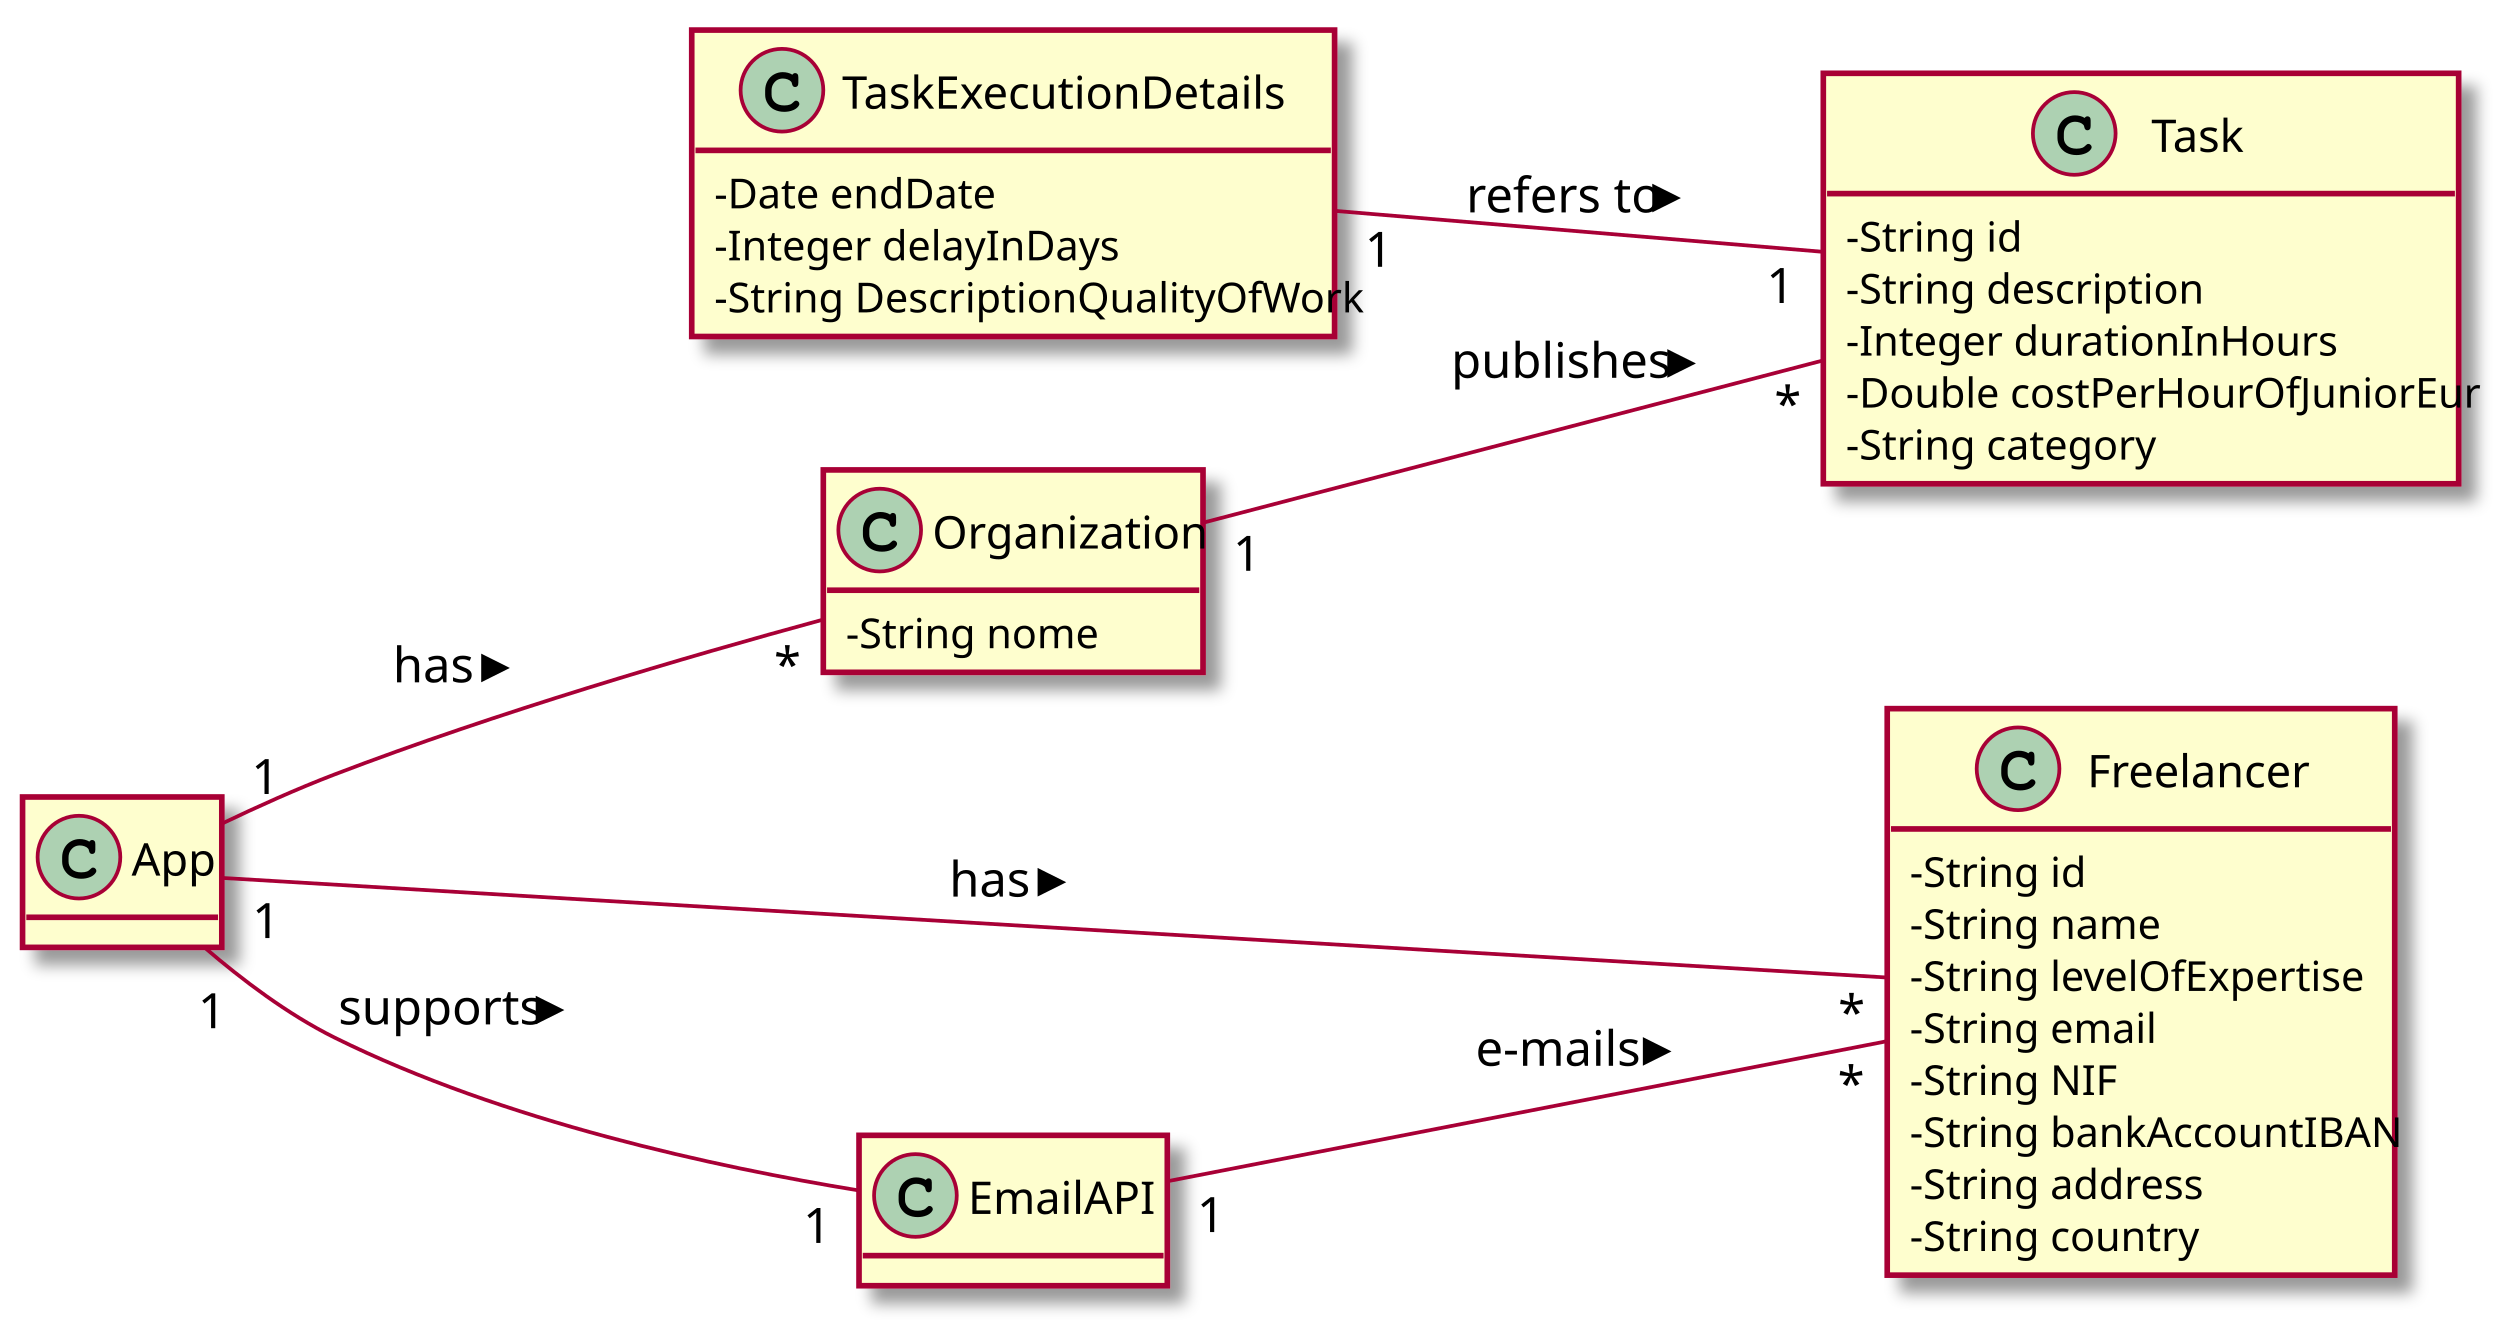
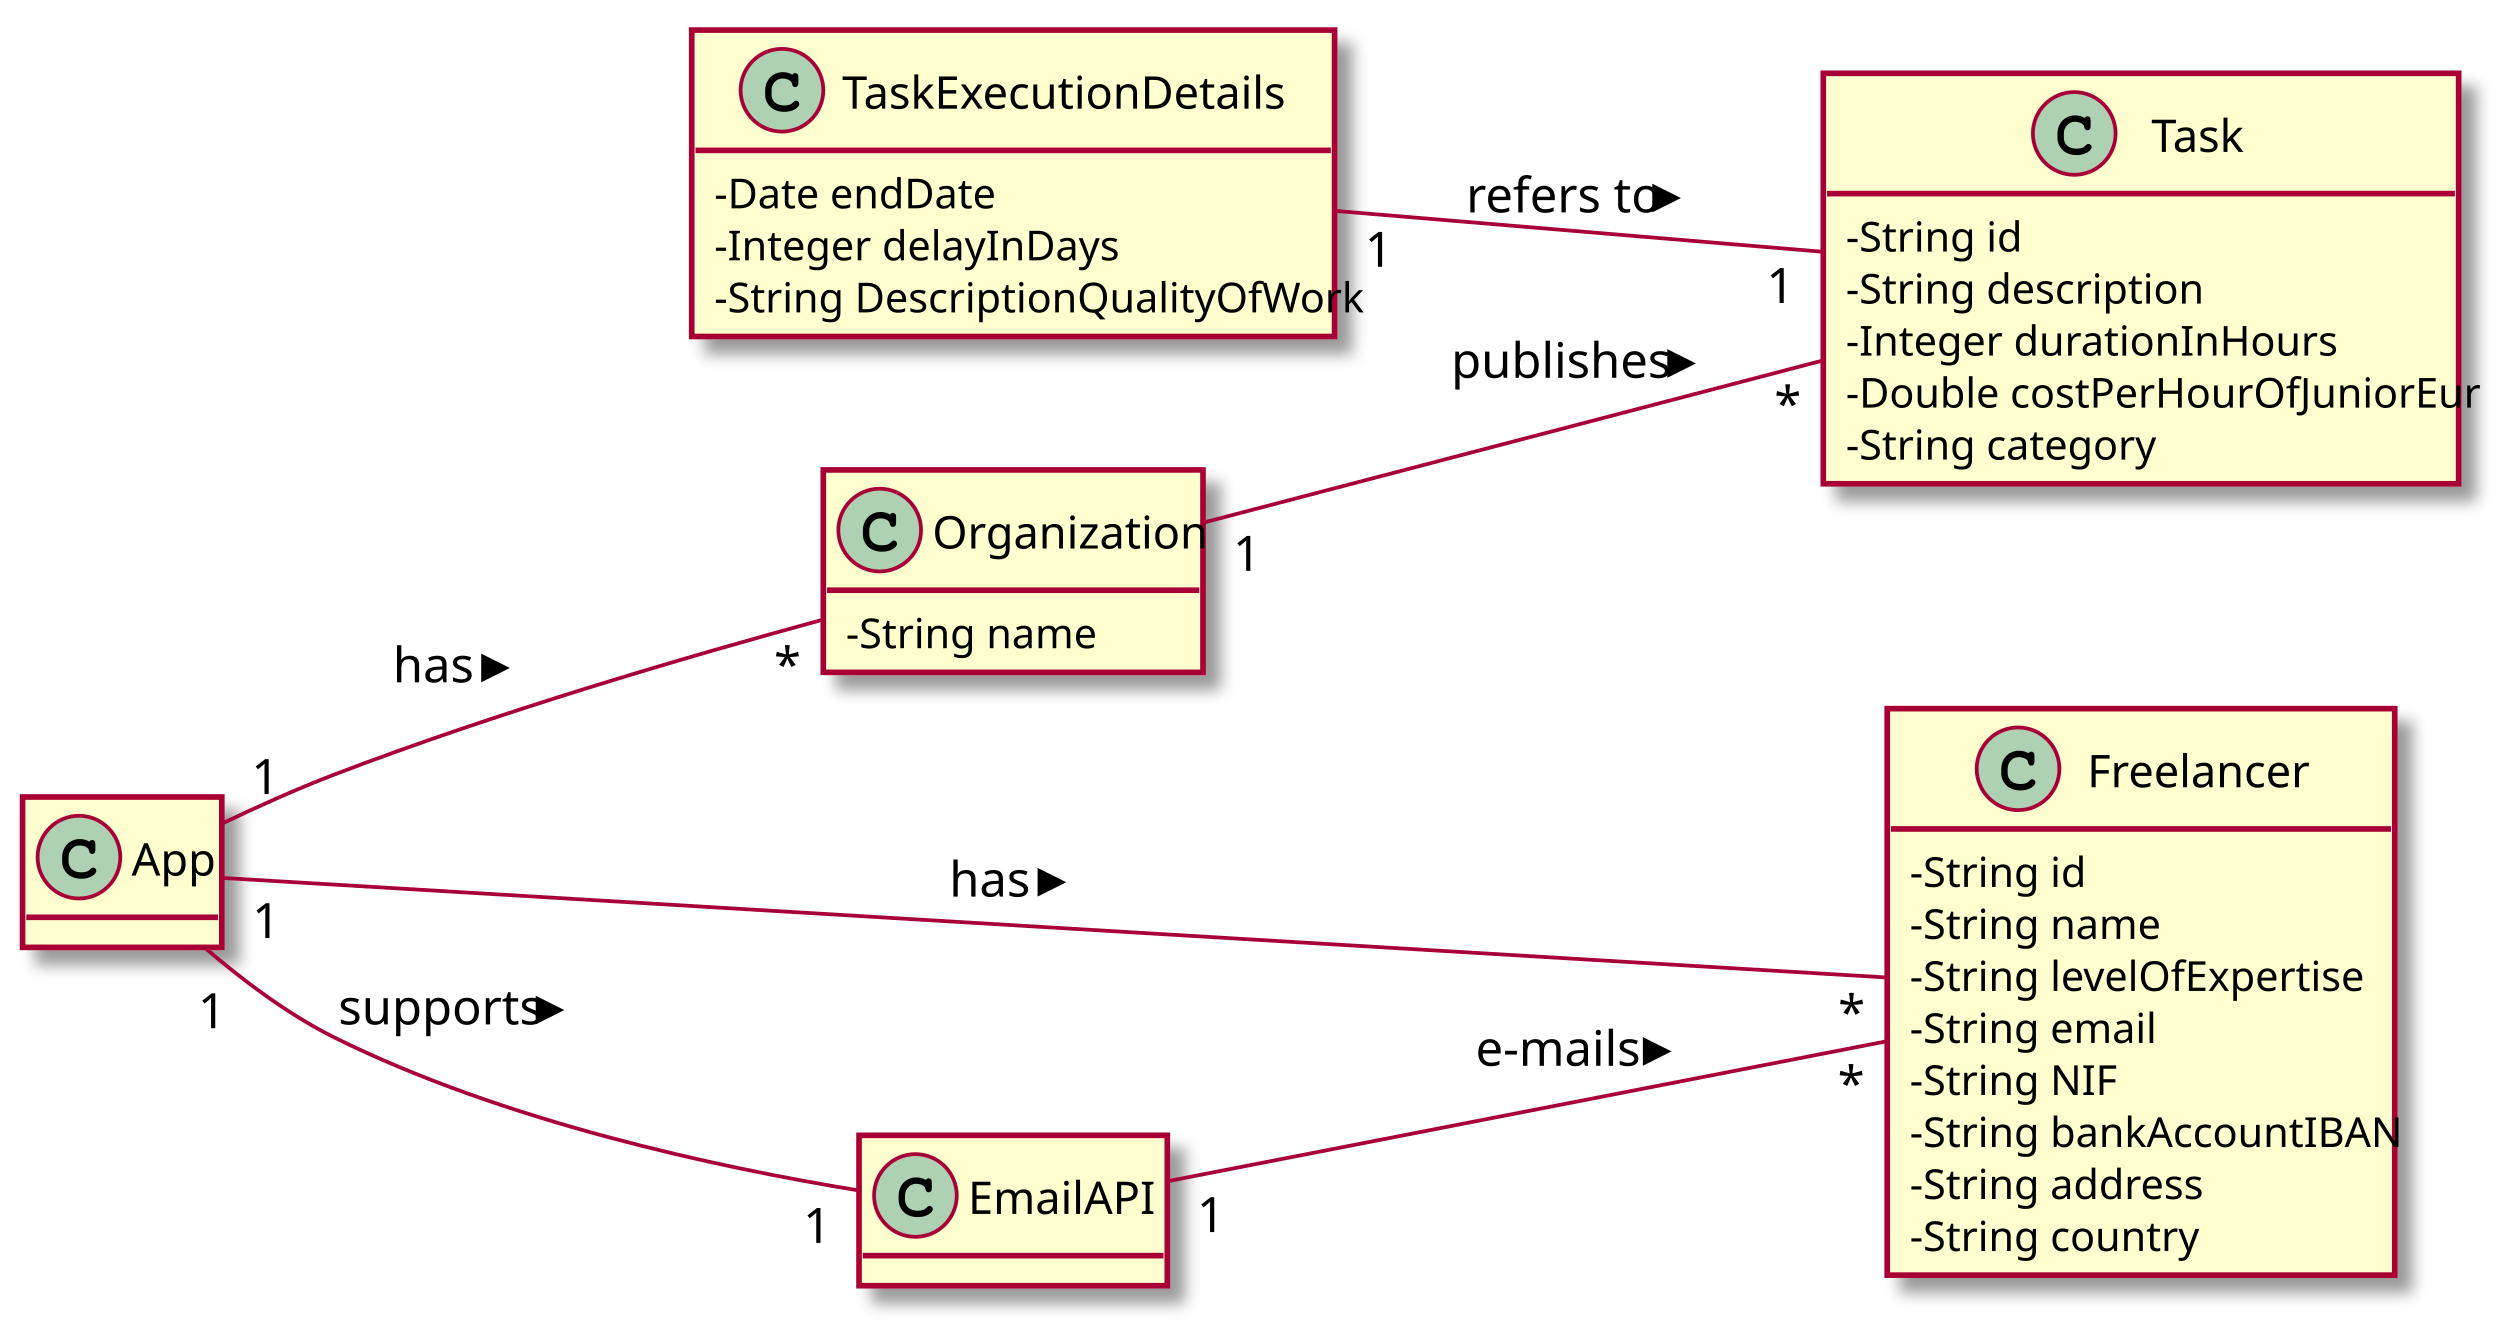
<svg xmlns="http://www.w3.org/2000/svg" contentScriptType="application/ecmascript" contentStyleType="text/css" height="353px" preserveAspectRatio="none" style="width:665px;height:353px;" version="1.1" viewBox="0 0 665 353" width="665px" zoomAndPan="magnify">
  <defs>
    <filter height="300%" id="fmzory1w3vp5d" width="300%" x="-1" y="-1">
      <feGaussianBlur result="blurOut" stdDeviation="2.0" />
      <feColorMatrix in="blurOut" result="blurOut2" type="matrix" values="0 0 0 0 0 0 0 0 0 0 0 0 0 0 0 0 0 0 .4 0" />
      <feOffset dx="4.0" dy="4.0" in="blurOut2" result="blurOut3" />
      <feBlend in="SourceGraphic" in2="blurOut3" mode="normal" />
    </filter>
  </defs>
  <g>
    <rect fill="#FEFECE" filter="url(#fmzory1w3vp5d)" height="81.508" id="TaskExecutionDetails" style="stroke: #A80036; stroke-width: 1.5;" width="171" x="184" y="8" />
    <ellipse cx="208" cy="24" fill="#ADD1B2" rx="11" ry="11" style="stroke: #A80036; stroke-width: 1.0;" />
    <path d="M210.766,19.875 Q210.922,19.656 211.109,19.547 Q211.297,19.438 211.516,19.438 Q211.891,19.438 212.125,19.703 Q212.359,19.953 212.359,20.562 L212.359,22.016 Q212.359,22.625 212.125,22.891 Q211.891,23.156 211.516,23.156 Q211.172,23.156 210.969,22.953 Q210.766,22.766 210.656,22.25 Q210.609,21.891 210.422,21.703 Q210.094,21.328 209.484,21.109 Q208.875,20.891 208.25,20.891 Q207.484,20.891 206.844,21.219 Q206.219,21.547 205.719,22.297 Q205.234,23.047 205.234,24.078 L205.234,25.172 Q205.234,26.406 206.125,27.234 Q207.016,28.047 208.609,28.047 Q209.547,28.047 210.203,27.797 Q210.594,27.641 211.016,27.203 Q211.281,26.938 211.422,26.859 Q211.578,26.781 211.781,26.781 Q212.109,26.781 212.359,27.047 Q212.625,27.297 212.625,27.641 Q212.625,27.984 212.281,28.391 Q211.781,28.969 210.984,29.297 Q209.906,29.75 208.609,29.75 Q207.094,29.75 205.891,29.125 Q204.906,28.625 204.219,27.562 Q203.531,26.484 203.531,25.203 L203.531,24.047 Q203.531,22.719 204.141,21.578 Q204.766,20.422 205.859,19.812 Q206.953,19.188 208.188,19.188 Q208.922,19.188 209.562,19.359 Q210.219,19.516 210.766,19.875 Z " />
    <text fill="#000000" font-family="sans-serif" font-size="12" lengthAdjust="spacingAndGlyphs" textLength="119" x="224" y="28.91">TaskExecutionDetails</text>
    <line style="stroke: #A80036; stroke-width: 1.5;" x1="185" x2="354" y1="40" y2="40" />
    <text fill="#000000" font-family="sans-serif" font-size="11" lengthAdjust="spacingAndGlyphs" textLength="69" x="190" y="55.419">-Date endDate</text>
    <text fill="#000000" font-family="sans-serif" font-size="11" lengthAdjust="spacingAndGlyphs" textLength="99" x="190" y="69.255">-Integer delayInDays</text>
    <text fill="#000000" font-family="sans-serif" font-size="11" lengthAdjust="spacingAndGlyphs" textLength="159" x="190" y="83.091">-String DescriptionQualityOfWork</text>
    <rect fill="#FEFECE" filter="url(#fmzory1w3vp5d)" height="53.836" id="Organization" style="stroke: #A80036; stroke-width: 1.5;" width="101" x="219" y="125" />
    <ellipse cx="234" cy="141" fill="#ADD1B2" rx="11" ry="11" style="stroke: #A80036; stroke-width: 1.0;" />
    <path d="M236.766,136.875 Q236.922,136.656 237.109,136.547 Q237.297,136.438 237.516,136.438 Q237.891,136.438 238.125,136.703 Q238.359,136.953 238.359,137.562 L238.359,139.016 Q238.359,139.625 238.125,139.891 Q237.891,140.156 237.516,140.156 Q237.172,140.156 236.969,139.953 Q236.766,139.766 236.656,139.25 Q236.609,138.891 236.422,138.703 Q236.094,138.328 235.484,138.109 Q234.875,137.891 234.25,137.891 Q233.484,137.891 232.844,138.219 Q232.219,138.547 231.719,139.297 Q231.234,140.047 231.234,141.078 L231.234,142.172 Q231.234,143.406 232.125,144.234 Q233.016,145.047 234.609,145.047 Q235.547,145.047 236.203,144.797 Q236.594,144.641 237.016,144.203 Q237.281,143.938 237.422,143.859 Q237.578,143.781 237.781,143.781 Q238.109,143.781 238.359,144.047 Q238.625,144.297 238.625,144.641 Q238.625,144.984 238.281,145.391 Q237.781,145.969 236.984,146.297 Q235.906,146.75 234.609,146.75 Q233.094,146.75 231.891,146.125 Q230.906,145.625 230.219,144.562 Q229.531,143.484 229.531,142.203 L229.531,141.047 Q229.531,139.719 230.141,138.578 Q230.766,137.422 231.859,136.812 Q232.953,136.188 234.188,136.188 Q234.922,136.188 235.562,136.359 Q236.219,136.516 236.766,136.875 Z " />
    <text fill="#000000" font-family="sans-serif" font-size="12" lengthAdjust="spacingAndGlyphs" textLength="69" x="248" y="145.91">Organization</text>
    <line style="stroke: #A80036; stroke-width: 1.5;" x1="220" x2="319" y1="157" y2="157" />
-     <text fill="#000000" font-family="sans-serif" font-size="11" lengthAdjust="spacingAndGlyphs" textLength="61" x="225" y="172.419">-String nome</text>
+     <text fill="#000000" font-family="sans-serif" font-size="11" lengthAdjust="spacingAndGlyphs" textLength="61" x="225" y="172.419">-String name</text>
    <rect fill="#FEFECE" filter="url(#fmzory1w3vp5d)" height="109.18" id="Task" style="stroke: #A80036; stroke-width: 1.5;" width="169" x="485" y="19.5" />
    <ellipse cx="551.75" cy="35.5" fill="#ADD1B2" rx="11" ry="11" style="stroke: #A80036; stroke-width: 1.0;" />
    <path d="M554.516,31.375 Q554.672,31.156 554.859,31.047 Q555.047,30.938 555.266,30.938 Q555.641,30.938 555.875,31.203 Q556.109,31.453 556.109,32.062 L556.109,33.516 Q556.109,34.125 555.875,34.391 Q555.641,34.656 555.266,34.656 Q554.922,34.656 554.719,34.453 Q554.516,34.266 554.406,33.75 Q554.359,33.391 554.172,33.203 Q553.844,32.828 553.234,32.609 Q552.625,32.391 552,32.391 Q551.234,32.391 550.594,32.719 Q549.969,33.047 549.469,33.797 Q548.984,34.547 548.984,35.578 L548.984,36.672 Q548.984,37.906 549.875,38.734 Q550.766,39.547 552.359,39.547 Q553.297,39.547 553.953,39.297 Q554.344,39.141 554.766,38.703 Q555.031,38.438 555.172,38.359 Q555.328,38.281 555.531,38.281 Q555.859,38.281 556.109,38.547 Q556.375,38.797 556.375,39.141 Q556.375,39.484 556.031,39.891 Q555.531,40.469 554.734,40.797 Q553.656,41.25 552.359,41.25 Q550.844,41.25 549.641,40.625 Q548.656,40.125 547.969,39.062 Q547.281,37.984 547.281,36.703 L547.281,35.547 Q547.281,34.219 547.891,33.078 Q548.516,31.922 549.609,31.312 Q550.703,30.688 551.938,30.688 Q552.672,30.688 553.312,30.859 Q553.969,31.016 554.516,31.375 Z " />
    <text fill="#000000" font-family="sans-serif" font-size="12" lengthAdjust="spacingAndGlyphs" textLength="27" x="572.25" y="40.41">Task</text>
    <line style="stroke: #A80036; stroke-width: 1.5;" x1="486" x2="653" y1="51.5" y2="51.5" />
    <text fill="#000000" font-family="sans-serif" font-size="11" lengthAdjust="spacingAndGlyphs" textLength="43" x="491" y="66.919">-String id</text>
    <text fill="#000000" font-family="sans-serif" font-size="11" lengthAdjust="spacingAndGlyphs" textLength="88" x="491" y="80.755">-String description</text>
    <text fill="#000000" font-family="sans-serif" font-size="11" lengthAdjust="spacingAndGlyphs" textLength="116" x="491" y="94.591">-Integer durationInHours</text>
    <text fill="#000000" font-family="sans-serif" font-size="11" lengthAdjust="spacingAndGlyphs" textLength="157" x="491" y="108.427">-Double costPerHourOfJuniorEur</text>
    <text fill="#000000" font-family="sans-serif" font-size="11" lengthAdjust="spacingAndGlyphs" textLength="78" x="491" y="122.263">-String category</text>
    <rect fill="#FEFECE" filter="url(#fmzory1w3vp5d)" height="40" id="App" style="stroke: #A80036; stroke-width: 1.5;" width="53" x="6" y="212" />
    <ellipse cx="21" cy="228" fill="#ADD1B2" rx="11" ry="11" style="stroke: #A80036; stroke-width: 1.0;" />
    <path d="M23.766,223.875 Q23.922,223.656 24.109,223.547 Q24.297,223.438 24.516,223.438 Q24.891,223.438 25.125,223.703 Q25.359,223.953 25.359,224.562 L25.359,226.016 Q25.359,226.625 25.125,226.891 Q24.891,227.156 24.516,227.156 Q24.172,227.156 23.969,226.953 Q23.766,226.766 23.656,226.25 Q23.609,225.891 23.422,225.703 Q23.094,225.328 22.484,225.109 Q21.875,224.891 21.25,224.891 Q20.484,224.891 19.844,225.219 Q19.219,225.547 18.719,226.297 Q18.234,227.047 18.234,228.078 L18.234,229.172 Q18.234,230.406 19.125,231.234 Q20.016,232.047 21.609,232.047 Q22.547,232.047 23.203,231.797 Q23.594,231.641 24.016,231.203 Q24.281,230.938 24.422,230.859 Q24.578,230.781 24.781,230.781 Q25.109,230.781 25.359,231.047 Q25.625,231.297 25.625,231.641 Q25.625,231.984 25.281,232.391 Q24.781,232.969 23.984,233.297 Q22.906,233.75 21.609,233.75 Q20.094,233.75 18.891,233.125 Q17.906,232.625 17.219,231.562 Q16.531,230.484 16.531,229.203 L16.531,228.047 Q16.531,226.719 17.141,225.578 Q17.766,224.422 18.859,223.812 Q19.953,223.188 21.188,223.188 Q21.922,223.188 22.562,223.359 Q23.219,223.516 23.766,223.875 Z " />
    <text fill="#000000" font-family="sans-serif" font-size="12" lengthAdjust="spacingAndGlyphs" textLength="21" x="35" y="232.91">App</text>
    <line style="stroke: #A80036; stroke-width: 1.5;" x1="7" x2="58" y1="244" y2="244" />
    <rect fill="#FEFECE" filter="url(#fmzory1w3vp5d)" height="150.688" id="Freelancer" style="stroke: #A80036; stroke-width: 1.5;" width="135" x="502" y="188.5" />
    <ellipse cx="536.8" cy="204.5" fill="#ADD1B2" rx="11" ry="11" style="stroke: #A80036; stroke-width: 1.0;" />
    <path d="M539.566,200.375 Q539.722,200.156 539.909,200.047 Q540.097,199.938 540.316,199.938 Q540.691,199.938 540.925,200.203 Q541.159,200.453 541.159,201.062 L541.159,202.516 Q541.159,203.125 540.925,203.391 Q540.691,203.656 540.316,203.656 Q539.972,203.656 539.769,203.453 Q539.566,203.266 539.456,202.75 Q539.409,202.391 539.222,202.203 Q538.894,201.828 538.284,201.609 Q537.675,201.391 537.05,201.391 Q536.284,201.391 535.644,201.719 Q535.019,202.047 534.519,202.797 Q534.034,203.547 534.034,204.578 L534.034,205.672 Q534.034,206.906 534.925,207.734 Q535.816,208.547 537.409,208.547 Q538.347,208.547 539.003,208.297 Q539.394,208.141 539.816,207.703 Q540.081,207.438 540.222,207.359 Q540.378,207.281 540.581,207.281 Q540.909,207.281 541.159,207.547 Q541.425,207.797 541.425,208.141 Q541.425,208.484 541.081,208.891 Q540.581,209.469 539.784,209.797 Q538.706,210.25 537.409,210.25 Q535.894,210.25 534.691,209.625 Q533.706,209.125 533.019,208.062 Q532.331,206.984 532.331,205.703 L532.331,204.547 Q532.331,203.219 532.941,202.078 Q533.566,200.922 534.659,200.312 Q535.753,199.688 536.987,199.688 Q537.722,199.688 538.362,199.859 Q539.019,200.016 539.566,200.375 Z " />
    <text fill="#000000" font-family="sans-serif" font-size="12" lengthAdjust="spacingAndGlyphs" textLength="59" x="555.2" y="209.41">Freelancer</text>
    <line style="stroke: #A80036; stroke-width: 1.5;" x1="503" x2="636" y1="220.5" y2="220.5" />
    <text fill="#000000" font-family="sans-serif" font-size="11" lengthAdjust="spacingAndGlyphs" textLength="43" x="508" y="235.919">-String id</text>
    <text fill="#000000" font-family="sans-serif" font-size="11" lengthAdjust="spacingAndGlyphs" textLength="61" x="508" y="249.755">-String name</text>
    <text fill="#000000" font-family="sans-serif" font-size="11" lengthAdjust="spacingAndGlyphs" textLength="114" x="508" y="263.591">-String levelOfExpertise</text>
    <text fill="#000000" font-family="sans-serif" font-size="11" lengthAdjust="spacingAndGlyphs" textLength="59" x="508" y="277.427">-String email</text>
    <text fill="#000000" font-family="sans-serif" font-size="11" lengthAdjust="spacingAndGlyphs" textLength="50" x="508" y="291.263">-String NIF</text>
    <text fill="#000000" font-family="sans-serif" font-size="11" lengthAdjust="spacingAndGlyphs" textLength="123" x="508" y="305.099">-String bankAccountIBAN</text>
    <text fill="#000000" font-family="sans-serif" font-size="11" lengthAdjust="spacingAndGlyphs" textLength="75" x="508" y="318.935">-String address</text>
    <text fill="#000000" font-family="sans-serif" font-size="11" lengthAdjust="spacingAndGlyphs" textLength="72" x="508" y="332.771">-String country</text>
    <rect fill="#FEFECE" filter="url(#fmzory1w3vp5d)" height="40" id="EmailAPI" style="stroke: #A80036; stroke-width: 1.5;" width="82" x="228.5" y="302" />
    <ellipse cx="243.5" cy="318" fill="#ADD1B2" rx="11" ry="11" style="stroke: #A80036; stroke-width: 1.0;" />
    <path d="M246.266,313.875 Q246.422,313.656 246.609,313.547 Q246.797,313.438 247.016,313.438 Q247.391,313.438 247.625,313.703 Q247.859,313.953 247.859,314.562 L247.859,316.016 Q247.859,316.625 247.625,316.891 Q247.391,317.156 247.016,317.156 Q246.672,317.156 246.469,316.953 Q246.266,316.766 246.156,316.25 Q246.109,315.891 245.922,315.703 Q245.594,315.328 244.984,315.109 Q244.375,314.891 243.75,314.891 Q242.984,314.891 242.344,315.219 Q241.719,315.547 241.219,316.297 Q240.734,317.047 240.734,318.078 L240.734,319.172 Q240.734,320.406 241.625,321.234 Q242.516,322.047 244.109,322.047 Q245.047,322.047 245.703,321.797 Q246.094,321.641 246.516,321.203 Q246.781,320.938 246.922,320.859 Q247.078,320.781 247.281,320.781 Q247.609,320.781 247.859,321.047 Q248.125,321.297 248.125,321.641 Q248.125,321.984 247.781,322.391 Q247.281,322.969 246.484,323.297 Q245.406,323.75 244.109,323.75 Q242.594,323.75 241.391,323.125 Q240.406,322.625 239.719,321.562 Q239.031,320.484 239.031,319.203 L239.031,318.047 Q239.031,316.719 239.641,315.578 Q240.266,314.422 241.359,313.812 Q242.453,313.188 243.688,313.188 Q244.422,313.188 245.062,313.359 Q245.719,313.516 246.266,313.875 Z " />
    <text fill="#000000" font-family="sans-serif" font-size="12" lengthAdjust="spacingAndGlyphs" textLength="50" x="257.5" y="322.91">EmailAPI</text>
    <line style="stroke: #A80036; stroke-width: 1.5;" x1="229.5" x2="309.5" y1="334" y2="334" />
    <path d="M59.138,219.035 C68.418,214.598 79.061,209.8 89,206 C132.012,189.556 182.315,174.793 218.709,164.876 " fill="none" id="App-Organization" style="stroke: #A80036; stroke-width: 1.0;" />
    <text fill="#000000" font-family="sans-serif" font-size="13" lengthAdjust="spacingAndGlyphs" textLength="21" x="104.5" y="181.495">has</text>
    <polygon fill="#000000" points="128.5,174.676,134.5,177.676,128.5,180.676,128.5,174.676" style="stroke: #000000; stroke-width: 1.0;" />
    <text fill="#000000" font-family="sans-serif" font-size="13" lengthAdjust="spacingAndGlyphs" textLength="7" x="66.861" y="211.203">1</text>
    <text fill="#000000" font-family="sans-serif" font-size="13" lengthAdjust="spacingAndGlyphs" textLength="5" x="205.882" y="181.475">*</text>
    <path d="M54.455,252.068 C64.281,260.527 76.553,269.824 89,276 C133.956,298.307 190.777,310.509 228.308,316.638 " fill="none" id="App-EmailAPI" style="stroke: #A80036; stroke-width: 1.0;" />
    <text fill="#000000" font-family="sans-serif" font-size="13" lengthAdjust="spacingAndGlyphs" textLength="50" x="90" y="272.495">supports</text>
    <polygon fill="#000000" points="143,265.676,149,268.676,143,271.676,143,265.676" style="stroke: #000000; stroke-width: 1.0;" />
    <text fill="#000000" font-family="sans-serif" font-size="13" lengthAdjust="spacingAndGlyphs" textLength="7" x="52.645" y="273.507">1</text>
    <text fill="#000000" font-family="sans-serif" font-size="13" lengthAdjust="spacingAndGlyphs" textLength="7" x="213.627" y="330.616">1</text>
    <path d="M320.043,139.032 C364.894,127.293 431.873,109.761 484.99,95.858 " fill="none" id="Organization-Task" style="stroke: #A80036; stroke-width: 1.0;" />
    <text fill="#000000" font-family="sans-serif" font-size="13" lengthAdjust="spacingAndGlyphs" textLength="55" x="386" y="100.495">publishes</text>
    <polygon fill="#000000" points="444,93.676,450,96.676,444,99.676,444,93.676" style="stroke: #000000; stroke-width: 1.0;" />
    <text fill="#000000" font-family="sans-serif" font-size="13" lengthAdjust="spacingAndGlyphs" textLength="7" x="327.981" y="151.835">1</text>
    <text fill="#000000" font-family="sans-serif" font-size="13" lengthAdjust="spacingAndGlyphs" textLength="5" x="471.969" y="112.114">*</text>
    <path d="M310.69,314.178 C359.701,304.639 443.249,288.378 501.92,276.959 " fill="none" id="EmailAPI-Freelancer" style="stroke: #A80036; stroke-width: 1.0;" />
    <text fill="#000000" font-family="sans-serif" font-size="13" lengthAdjust="spacingAndGlyphs" textLength="42" x="392.5" y="283.495">e-mails</text>
    <polygon fill="#000000" points="437.5,276.676,443.5,279.676,437.5,282.676,437.5,276.676" style="stroke: #000000; stroke-width: 1.0;" />
    <text fill="#000000" font-family="sans-serif" font-size="13" lengthAdjust="spacingAndGlyphs" textLength="7" x="318.371" y="327.734">1</text>
    <text fill="#000000" font-family="sans-serif" font-size="13" lengthAdjust="spacingAndGlyphs" textLength="5" x="488.817" y="292.915">*</text>
    <path d="M355.098,56.097 C395.793,59.511 444.426,63.591 484.979,66.993 " fill="none" id="TaskExecutionDetails-Task" style="stroke: #A80036; stroke-width: 1.0;" />
    <text fill="#000000" font-family="sans-serif" font-size="13" lengthAdjust="spacingAndGlyphs" textLength="47" x="390" y="56.495">refers to</text>
    <polygon fill="#000000" points="440,49.676,446,52.676,440,55.676,440,49.676" style="stroke: #000000; stroke-width: 1.0;" />
    <text fill="#000000" font-family="sans-serif" font-size="13" lengthAdjust="spacingAndGlyphs" textLength="7" x="363.033" y="70.974">1</text>
    <text fill="#000000" font-family="sans-serif" font-size="13" lengthAdjust="spacingAndGlyphs" textLength="7" x="469.865" y="80.588">1</text>
    <path d="M59.304,233.543 C138.934,238.306 382.602,252.881 501.642,260.001 " fill="none" id="App-Freelancer" style="stroke: #A80036; stroke-width: 1.0;" />
    <text fill="#000000" font-family="sans-serif" font-size="13" lengthAdjust="spacingAndGlyphs" textLength="21" x="252.5" y="238.495">has</text>
    <polygon fill="#000000" points="276.5,231.676,282.5,234.676,276.5,237.676,276.5,231.676" style="stroke: #000000; stroke-width: 1.0;" />
    <text fill="#000000" font-family="sans-serif" font-size="13" lengthAdjust="spacingAndGlyphs" textLength="7" x="67.07" y="249.529">1</text>
    <text fill="#000000" font-family="sans-serif" font-size="13" lengthAdjust="spacingAndGlyphs" textLength="5" x="488.947" y="273.97">*</text>
  </g>
</svg>
